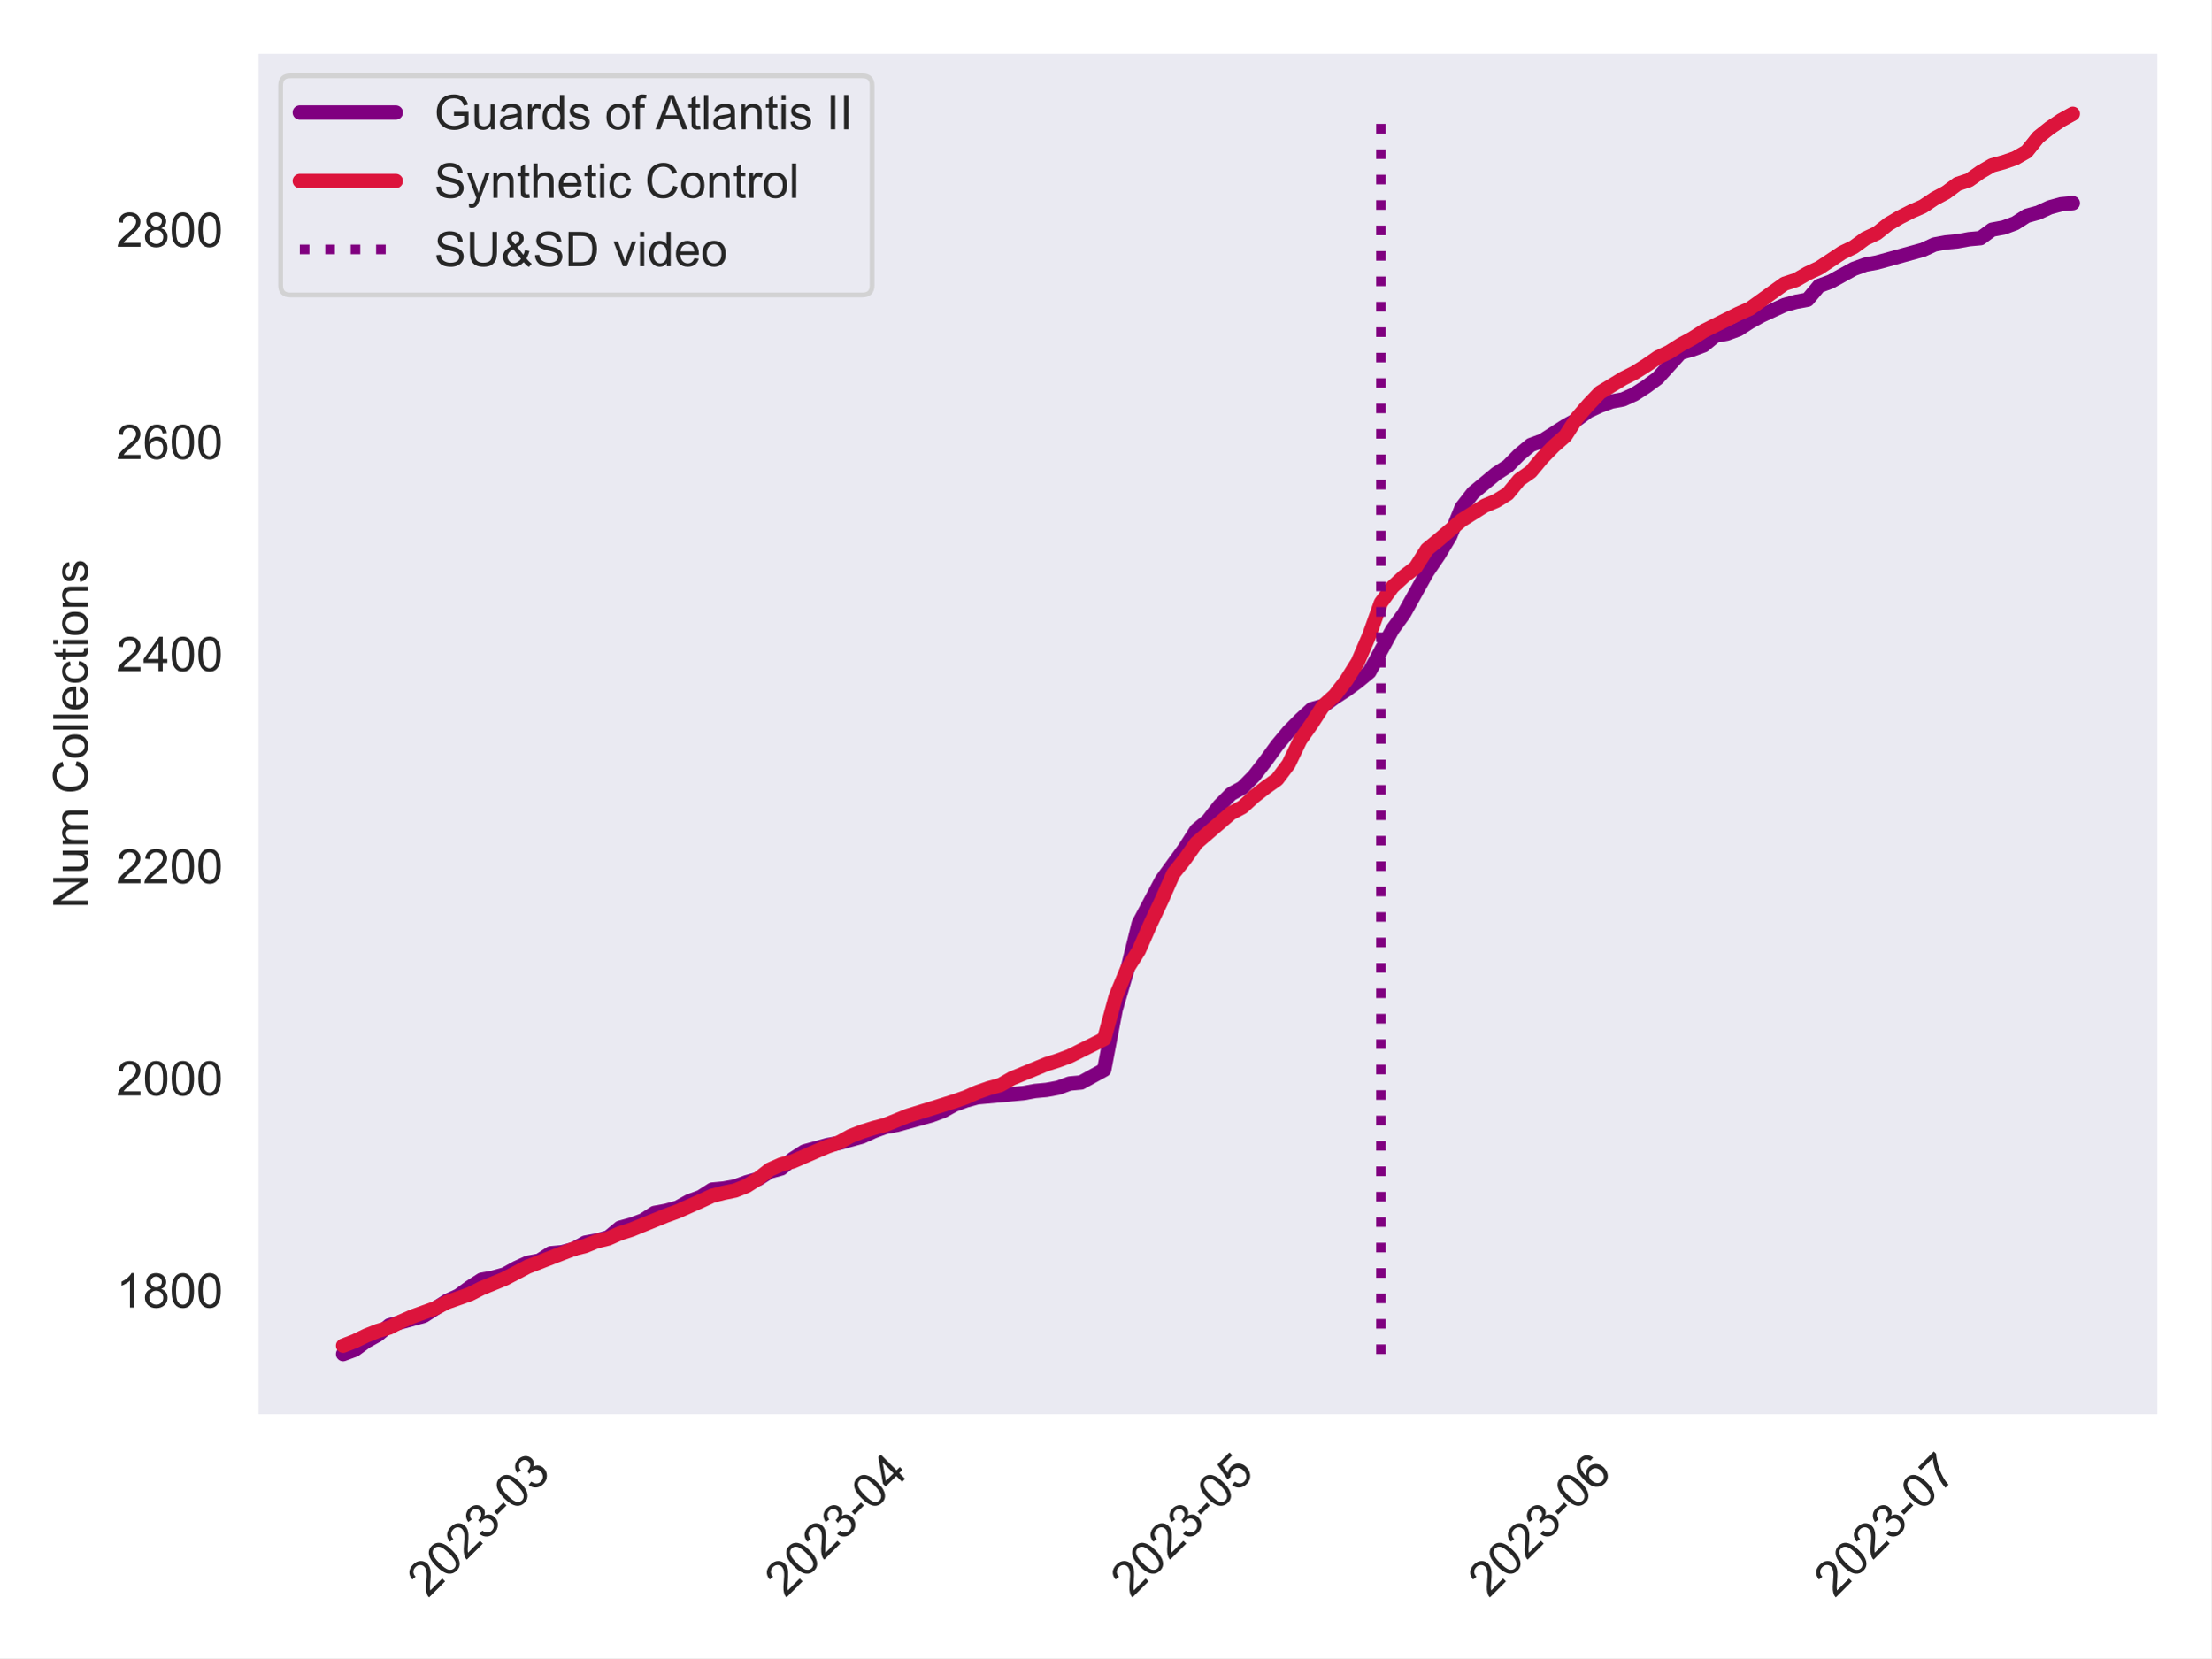
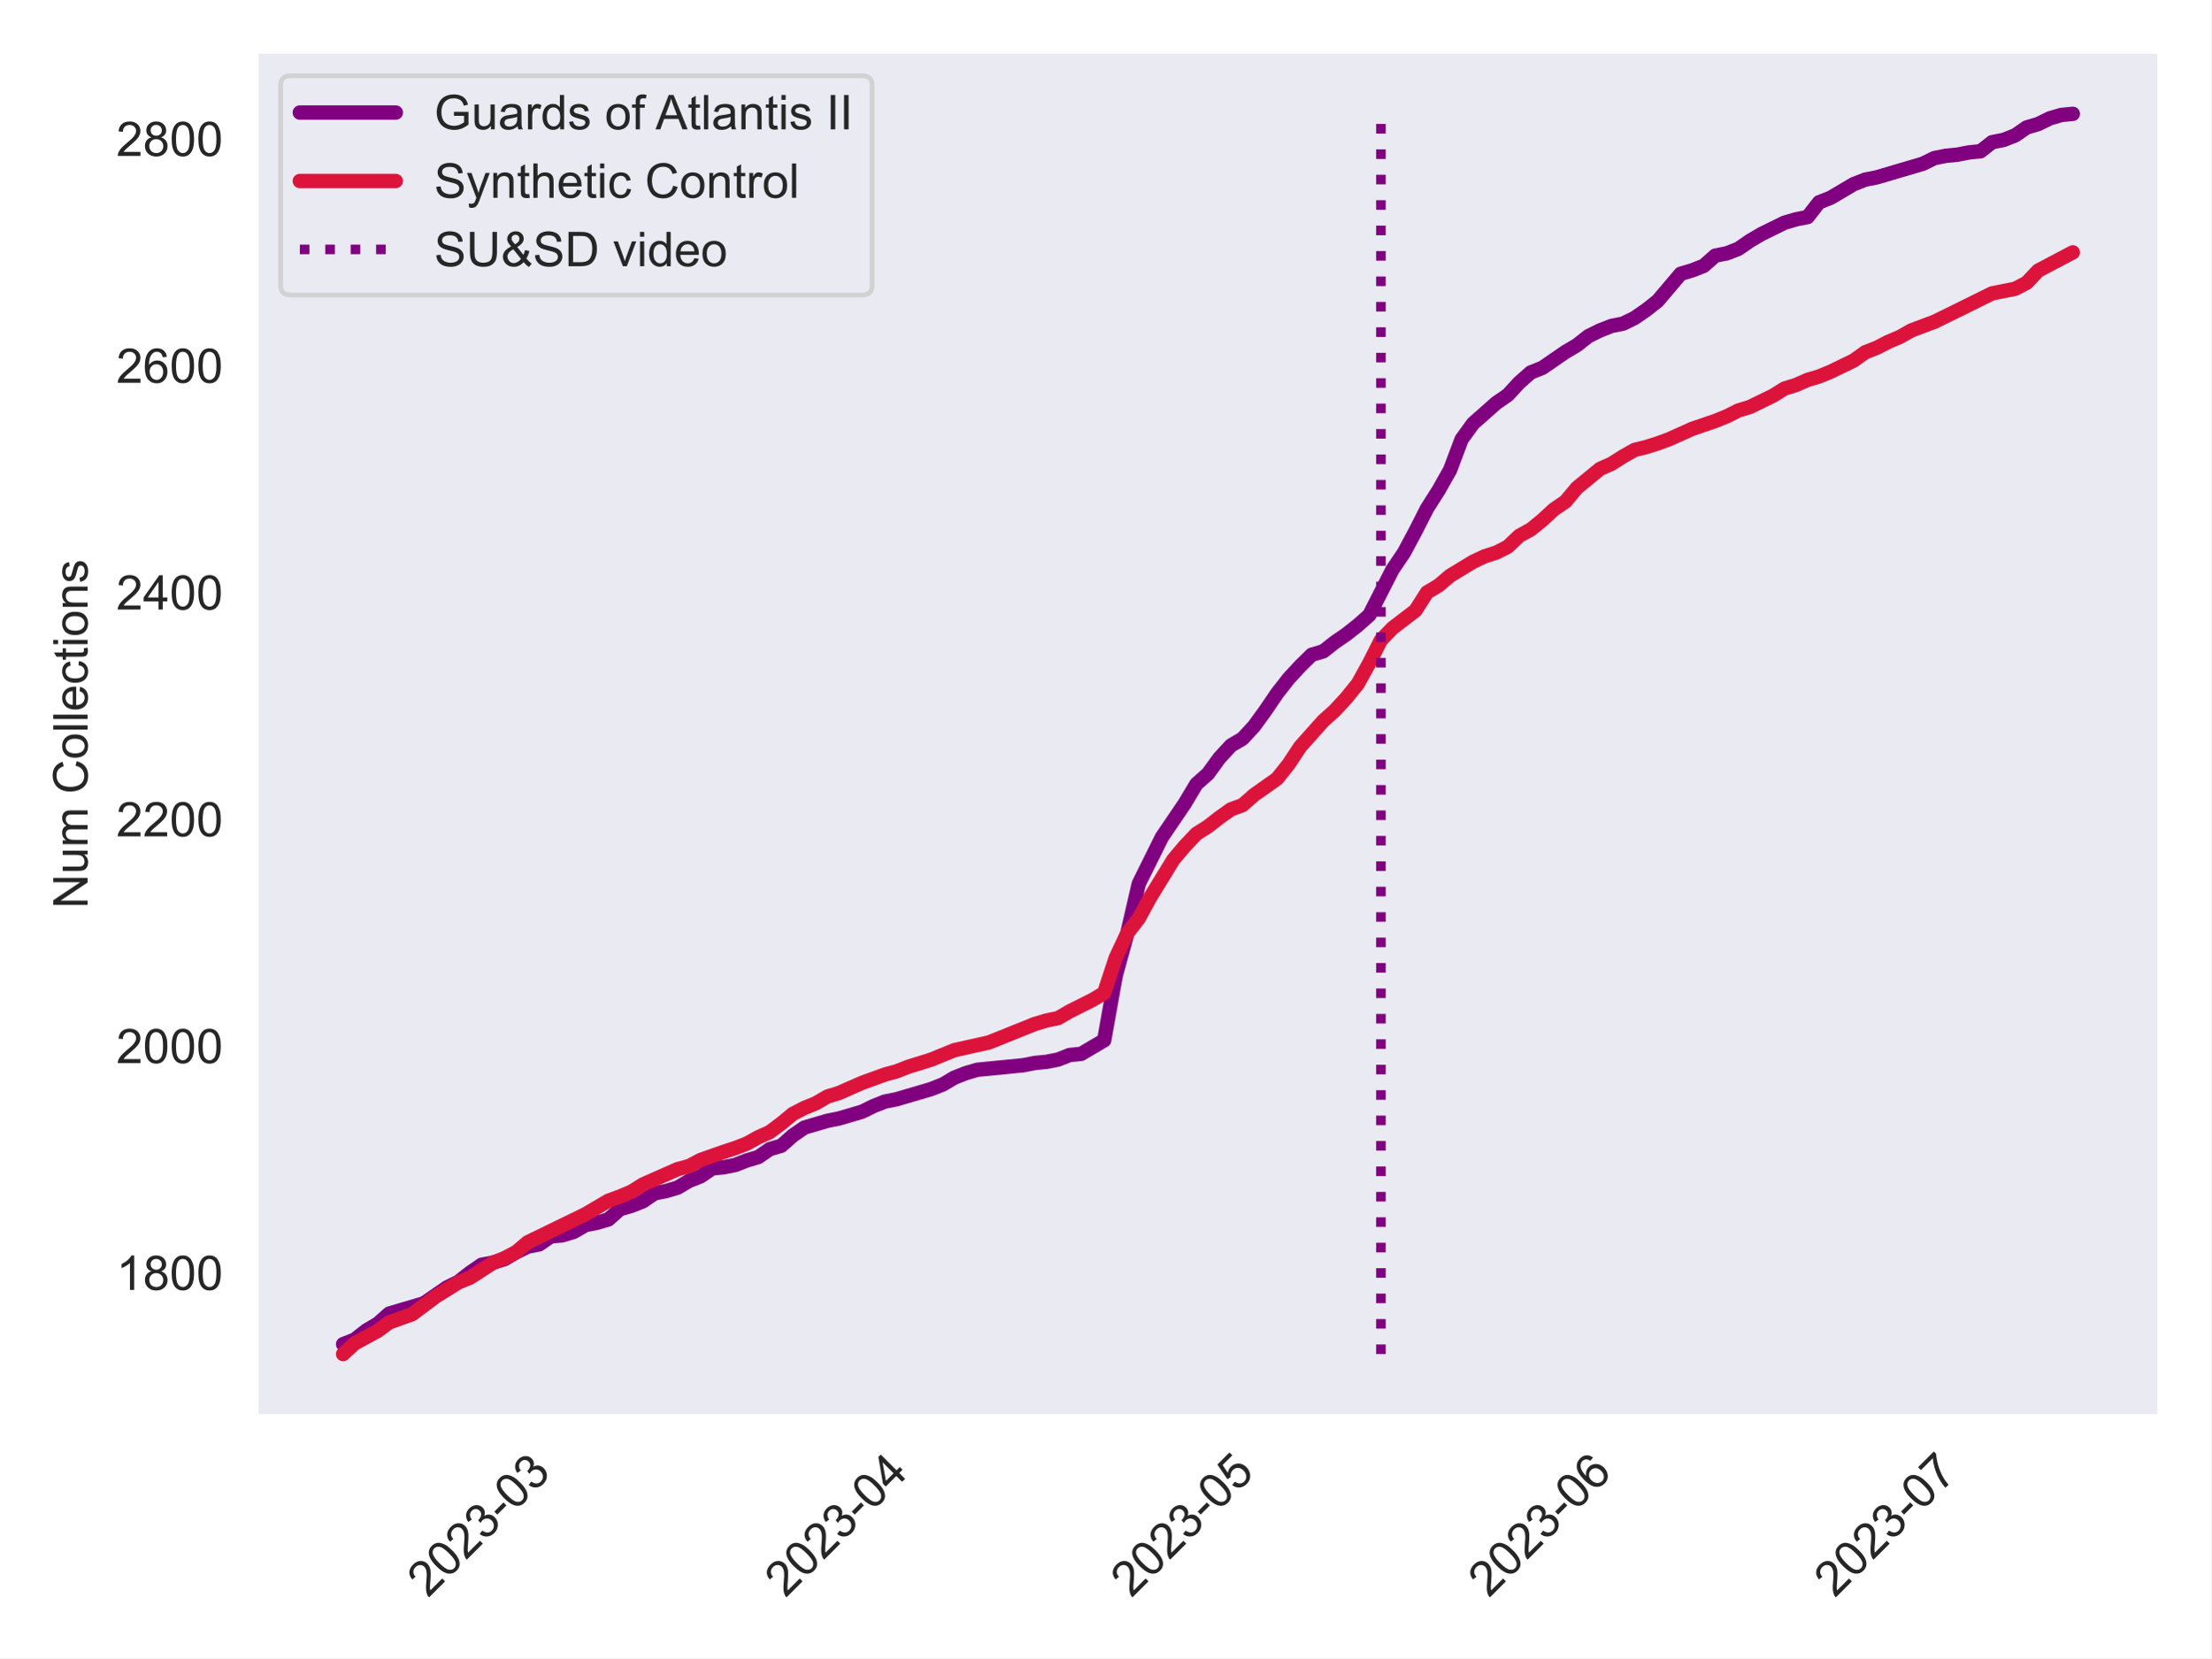
<svg xmlns="http://www.w3.org/2000/svg" xmlns:xlink="http://www.w3.org/1999/xlink" width="460.8pt" height="345.6pt" viewBox="0 0 460.8 345.6" version="1.1">
  <defs>
    <style type="text/css">*{stroke-linejoin: round; stroke-linecap: butt}</style>
  </defs>
  <g id="figure_1">
    <g id="patch_1">
      <path d="M 0 345.6  L 460.8 345.6  L 460.8 0  L 0 0  z " style="fill: #ffffff" />
    </g>
    <g id="axes_1">
      <g id="patch_2">
        <path d="M 53.48 295.153  L 450 295.153  L 450 10.8  L 53.48 10.8  z " style="fill: #eaeaf2" />
      </g>
      <g id="matplotlib.axis_1">
        <g id="xtick_1">
          <g id="text_1">
            <g style="fill: #262626" transform="translate(89.19568 333.1617) rotate(-45) scale(0.1 -0.1)">
              <defs>
                <path id="ArialMT-32" d="M 3222 541  L 3222 0  L 194 0  Q 188 203 259 391  Q 375 700 629 1000  Q 884 1300 1366 1694  Q 2113 2306 2375 2664  Q 2638 3022 2638 3341  Q 2638 3675 2398 3904  Q 2159 4134 1775 4134  Q 1369 4134 1125 3890  Q 881 3647 878 3216  L 300 3275  Q 359 3922 746 4261  Q 1134 4600 1788 4600  Q 2447 4600 2831 4234  Q 3216 3869 3216 3328  Q 3216 3053 3103 2787  Q 2991 2522 2730 2228  Q 2469 1934 1863 1422  Q 1356 997 1212 845  Q 1069 694 975 541  L 3222 541  z " transform="scale(0.015625)" />
                <path id="ArialMT-30" d="M 266 2259  Q 266 3072 433 3567  Q 600 4063 929 4331  Q 1259 4600 1759 4600  Q 2128 4600 2406 4451  Q 2684 4303 2865 4023  Q 3047 3744 3150 3342  Q 3253 2941 3253 2259  Q 3253 1453 3087 958  Q 2922 463 2592 192  Q 2263 -78 1759 -78  Q 1097 -78 719 397  Q 266 969 266 2259  z M 844 2259  Q 844 1131 1108 757  Q 1372 384 1759 384  Q 2147 384 2411 759  Q 2675 1134 2675 2259  Q 2675 3391 2411 3762  Q 2147 4134 1753 4134  Q 1366 4134 1134 3806  Q 844 3388 844 2259  z " transform="scale(0.015625)" />
                <path id="ArialMT-33" d="M 269 1209  L 831 1284  Q 928 806 1161 595  Q 1394 384 1728 384  Q 2125 384 2398 659  Q 2672 934 2672 1341  Q 2672 1728 2419 1979  Q 2166 2231 1775 2231  Q 1616 2231 1378 2169  L 1441 2663  Q 1497 2656 1531 2656  Q 1891 2656 2178 2843  Q 2466 3031 2466 3422  Q 2466 3731 2256 3934  Q 2047 4138 1716 4138  Q 1388 4138 1169 3931  Q 950 3725 888 3313  L 325 3413  Q 428 3978 793 4289  Q 1159 4600 1703 4600  Q 2078 4600 2393 4439  Q 2709 4278 2876 4000  Q 3044 3722 3044 3409  Q 3044 3113 2884 2869  Q 2725 2625 2413 2481  Q 2819 2388 3044 2092  Q 3269 1797 3269 1353  Q 3269 753 2831 336  Q 2394 -81 1725 -81  Q 1122 -81 723 278  Q 325 638 269 1209  z " transform="scale(0.015625)" />
                <path id="ArialMT-2d" d="M 203 1375  L 203 1941  L 1931 1941  L 1931 1375  L 203 1375  z " transform="scale(0.015625)" />
              </defs>
              <use xlink:href="#ArialMT-32" />
              <use xlink:href="#ArialMT-30" x="55.615" />
              <use xlink:href="#ArialMT-32" x="111.23" />
              <use xlink:href="#ArialMT-33" x="166.846" />
              <use xlink:href="#ArialMT-2d" x="222.461" />
              <use xlink:href="#ArialMT-30" x="255.762" />
              <use xlink:href="#ArialMT-33" x="311.377" />
            </g>
          </g>
        </g>
        <g id="xtick_2">
          <g id="text_2">
            <g style="fill: #262626" transform="translate(163.6934 333.1617) rotate(-45) scale(0.1 -0.1)">
              <defs>
                <path id="ArialMT-34" d="M 2069 0  L 2069 1097  L 81 1097  L 81 1613  L 2172 4581  L 2631 4581  L 2631 1613  L 3250 1613  L 3250 1097  L 2631 1097  L 2631 0  L 2069 0  z M 2069 1613  L 2069 3678  L 634 1613  L 2069 1613  z " transform="scale(0.015625)" />
              </defs>
              <use xlink:href="#ArialMT-32" />
              <use xlink:href="#ArialMT-30" x="55.615" />
              <use xlink:href="#ArialMT-32" x="111.23" />
              <use xlink:href="#ArialMT-33" x="166.846" />
              <use xlink:href="#ArialMT-2d" x="222.461" />
              <use xlink:href="#ArialMT-30" x="255.762" />
              <use xlink:href="#ArialMT-34" x="311.377" />
            </g>
          </g>
        </g>
        <g id="xtick_3">
          <g id="text_3">
            <g style="fill: #262626" transform="translate(235.7879 333.1617) rotate(-45) scale(0.1 -0.1)">
              <defs>
                <path id="ArialMT-35" d="M 266 1200  L 856 1250  Q 922 819 1161 601  Q 1400 384 1738 384  Q 2144 384 2425 690  Q 2706 997 2706 1503  Q 2706 1984 2436 2262  Q 2166 2541 1728 2541  Q 1456 2541 1237 2417  Q 1019 2294 894 2097  L 366 2166  L 809 4519  L 3088 4519  L 3088 3981  L 1259 3981  L 1013 2750  Q 1425 3038 1878 3038  Q 2478 3038 2890 2622  Q 3303 2206 3303 1553  Q 3303 931 2941 478  Q 2500 -78 1738 -78  Q 1113 -78 717 272  Q 322 622 266 1200  z " transform="scale(0.015625)" />
              </defs>
              <use xlink:href="#ArialMT-32" />
              <use xlink:href="#ArialMT-30" x="55.615" />
              <use xlink:href="#ArialMT-32" x="111.23" />
              <use xlink:href="#ArialMT-33" x="166.846" />
              <use xlink:href="#ArialMT-2d" x="222.461" />
              <use xlink:href="#ArialMT-30" x="255.762" />
              <use xlink:href="#ArialMT-35" x="311.377" />
            </g>
          </g>
        </g>
        <g id="xtick_4">
          <g id="text_4">
            <g style="fill: #262626" transform="translate(310.2856 333.1617) rotate(-45) scale(0.1 -0.1)">
              <defs>
                <path id="ArialMT-36" d="M 3184 3459  L 2625 3416  Q 2550 3747 2413 3897  Q 2184 4138 1850 4138  Q 1581 4138 1378 3988  Q 1113 3794 959 3422  Q 806 3050 800 2363  Q 1003 2672 1297 2822  Q 1591 2972 1913 2972  Q 2475 2972 2870 2558  Q 3266 2144 3266 1488  Q 3266 1056 3080 686  Q 2894 316 2569 119  Q 2244 -78 1831 -78  Q 1128 -78 684 439  Q 241 956 241 2144  Q 241 3472 731 4075  Q 1159 4600 1884 4600  Q 2425 4600 2770 4297  Q 3116 3994 3184 3459  z M 888 1484  Q 888 1194 1011 928  Q 1134 663 1356 523  Q 1578 384 1822 384  Q 2178 384 2434 671  Q 2691 959 2691 1453  Q 2691 1928 2437 2201  Q 2184 2475 1800 2475  Q 1419 2475 1153 2201  Q 888 1928 888 1484  z " transform="scale(0.015625)" />
              </defs>
              <use xlink:href="#ArialMT-32" />
              <use xlink:href="#ArialMT-30" x="55.615" />
              <use xlink:href="#ArialMT-32" x="111.23" />
              <use xlink:href="#ArialMT-33" x="166.846" />
              <use xlink:href="#ArialMT-2d" x="222.461" />
              <use xlink:href="#ArialMT-30" x="255.762" />
              <use xlink:href="#ArialMT-36" x="311.377" />
            </g>
          </g>
        </g>
        <g id="xtick_5">
          <g id="text_5">
            <g style="fill: #262626" transform="translate(382.3802 333.1617) rotate(-45) scale(0.1 -0.1)">
              <defs>
                <path id="ArialMT-37" d="M 303 3981  L 303 4522  L 3269 4522  L 3269 4084  Q 2831 3619 2401 2847  Q 1972 2075 1738 1259  Q 1569 684 1522 0  L 944 0  Q 953 541 1156 1306  Q 1359 2072 1739 2783  Q 2119 3494 2547 3981  L 303 3981  z " transform="scale(0.015625)" />
              </defs>
              <use xlink:href="#ArialMT-32" />
              <use xlink:href="#ArialMT-30" x="55.615" />
              <use xlink:href="#ArialMT-32" x="111.23" />
              <use xlink:href="#ArialMT-33" x="166.846" />
              <use xlink:href="#ArialMT-2d" x="222.461" />
              <use xlink:href="#ArialMT-30" x="255.762" />
              <use xlink:href="#ArialMT-37" x="311.377" />
            </g>
          </g>
        </g>
      </g>
      <g id="matplotlib.axis_2">
        <g id="ytick_1">
          <g id="text_6">
-             <g style="fill: #262626" transform="translate(24.23625 272.5408) scale(0.1 -0.1)">
+             <g style="fill: #262626" transform="translate(24.23625 268.8609) scale(0.1 -0.1)">
              <defs>
                <path id="ArialMT-31" d="M 2384 0  L 1822 0  L 1822 3584  Q 1619 3391 1289 3197  Q 959 3003 697 2906  L 697 3450  Q 1169 3672 1522 3987  Q 1875 4303 2022 4600  L 2384 4600  L 2384 0  z " transform="scale(0.015625)" />
                <path id="ArialMT-38" d="M 1131 2484  Q 781 2613 612 2850  Q 444 3088 444 3419  Q 444 3919 803 4259  Q 1163 4600 1759 4600  Q 2359 4600 2725 4251  Q 3091 3903 3091 3403  Q 3091 3084 2923 2848  Q 2756 2613 2416 2484  Q 2838 2347 3058 2040  Q 3278 1734 3278 1309  Q 3278 722 2862 322  Q 2447 -78 1769 -78  Q 1091 -78 675 323  Q 259 725 259 1325  Q 259 1772 486 2073  Q 713 2375 1131 2484  z M 1019 3438  Q 1019 3113 1228 2906  Q 1438 2700 1772 2700  Q 2097 2700 2305 2904  Q 2513 3109 2513 3406  Q 2513 3716 2298 3927  Q 2084 4138 1766 4138  Q 1444 4138 1231 3931  Q 1019 3725 1019 3438  z M 838 1322  Q 838 1081 952 856  Q 1066 631 1291 507  Q 1516 384 1775 384  Q 2178 384 2440 643  Q 2703 903 2703 1303  Q 2703 1709 2433 1975  Q 2163 2241 1756 2241  Q 1359 2241 1098 1978  Q 838 1716 838 1322  z " transform="scale(0.015625)" />
              </defs>
              <use xlink:href="#ArialMT-31" />
              <use xlink:href="#ArialMT-38" x="55.615" />
              <use xlink:href="#ArialMT-30" x="111.23" />
              <use xlink:href="#ArialMT-30" x="166.846" />
            </g>
          </g>
        </g>
        <g id="ytick_2">
          <g id="text_7">
-             <g style="fill: #262626" transform="translate(24.23625 228.3213) scale(0.1 -0.1)">
+             <g style="fill: #262626" transform="translate(24.23625 221.5895) scale(0.1 -0.1)">
              <use xlink:href="#ArialMT-32" />
              <use xlink:href="#ArialMT-30" x="55.615" />
              <use xlink:href="#ArialMT-30" x="111.23" />
              <use xlink:href="#ArialMT-30" x="166.846" />
            </g>
          </g>
        </g>
        <g id="ytick_3">
          <g id="text_8">
-             <g style="fill: #262626" transform="translate(24.23625 184.1019) scale(0.1 -0.1)">
+             <g style="fill: #262626" transform="translate(24.23625 174.3181) scale(0.1 -0.1)">
              <use xlink:href="#ArialMT-32" />
              <use xlink:href="#ArialMT-32" x="55.615" />
              <use xlink:href="#ArialMT-30" x="111.23" />
              <use xlink:href="#ArialMT-30" x="166.846" />
            </g>
          </g>
        </g>
        <g id="ytick_4">
          <g id="text_9">
-             <g style="fill: #262626" transform="translate(24.23625 139.8824) scale(0.1 -0.1)">
+             <g style="fill: #262626" transform="translate(24.23625 127.0467) scale(0.1 -0.1)">
              <use xlink:href="#ArialMT-32" />
              <use xlink:href="#ArialMT-34" x="55.615" />
              <use xlink:href="#ArialMT-30" x="111.23" />
              <use xlink:href="#ArialMT-30" x="166.846" />
            </g>
          </g>
        </g>
        <g id="ytick_5">
          <g id="text_10">
-             <g style="fill: #262626" transform="translate(24.23625 95.66292) scale(0.1 -0.1)">
+             <g style="fill: #262626" transform="translate(24.23625 79.77529) scale(0.1 -0.1)">
              <use xlink:href="#ArialMT-32" />
              <use xlink:href="#ArialMT-36" x="55.615" />
              <use xlink:href="#ArialMT-30" x="111.23" />
              <use xlink:href="#ArialMT-30" x="166.846" />
            </g>
          </g>
        </g>
        <g id="ytick_6">
          <g id="text_11">
-             <g style="fill: #262626" transform="translate(24.23625 51.44345) scale(0.1 -0.1)">
+             <g style="fill: #262626" transform="translate(24.23625 32.50389) scale(0.1 -0.1)">
              <use xlink:href="#ArialMT-32" />
              <use xlink:href="#ArialMT-38" x="55.615" />
              <use xlink:href="#ArialMT-30" x="111.23" />
              <use xlink:href="#ArialMT-30" x="166.846" />
            </g>
          </g>
        </g>
        <g id="text_12">
          <g style="fill: #262626" transform="translate(18.24875 189.3764) rotate(-90) scale(0.1 -0.1)">
            <defs>
              <path id="ArialMT-4e" d="M 488 0  L 488 4581  L 1109 4581  L 3516 984  L 3516 4581  L 4097 4581  L 4097 0  L 3475 0  L 1069 3600  L 1069 0  L 488 0  z " transform="scale(0.015625)" />
              <path id="ArialMT-75" d="M 2597 0  L 2597 488  Q 2209 -75 1544 -75  Q 1250 -75 995 37  Q 741 150 617 320  Q 494 491 444 738  Q 409 903 409 1263  L 409 3319  L 972 3319  L 972 1478  Q 972 1038 1006 884  Q 1059 663 1231 536  Q 1403 409 1656 409  Q 1909 409 2131 539  Q 2353 669 2445 892  Q 2538 1116 2538 1541  L 2538 3319  L 3100 3319  L 3100 0  L 2597 0  z " transform="scale(0.015625)" />
              <path id="ArialMT-6d" d="M 422 0  L 422 3319  L 925 3319  L 925 2853  Q 1081 3097 1340 3245  Q 1600 3394 1931 3394  Q 2300 3394 2536 3241  Q 2772 3088 2869 2813  Q 3263 3394 3894 3394  Q 4388 3394 4653 3120  Q 4919 2847 4919 2278  L 4919 0  L 4359 0  L 4359 2091  Q 4359 2428 4304 2576  Q 4250 2725 4106 2815  Q 3963 2906 3769 2906  Q 3419 2906 3187 2673  Q 2956 2441 2956 1928  L 2956 0  L 2394 0  L 2394 2156  Q 2394 2531 2256 2718  Q 2119 2906 1806 2906  Q 1569 2906 1367 2781  Q 1166 2656 1075 2415  Q 984 2175 984 1722  L 984 0  L 422 0  z " transform="scale(0.015625)" />
              <path id="ArialMT-20" transform="scale(0.015625)" />
              <path id="ArialMT-43" d="M 3763 1606  L 4369 1453  Q 4178 706 3683 314  Q 3188 -78 2472 -78  Q 1731 -78 1267 223  Q 803 525 561 1097  Q 319 1669 319 2325  Q 319 3041 592 3573  Q 866 4106 1370 4382  Q 1875 4659 2481 4659  Q 3169 4659 3637 4309  Q 4106 3959 4291 3325  L 3694 3184  Q 3534 3684 3231 3912  Q 2928 4141 2469 4141  Q 1941 4141 1586 3887  Q 1231 3634 1087 3207  Q 944 2781 944 2328  Q 944 1744 1114 1308  Q 1284 872 1643 656  Q 2003 441 2422 441  Q 2931 441 3284 734  Q 3638 1028 3763 1606  z " transform="scale(0.015625)" />
              <path id="ArialMT-6f" d="M 213 1659  Q 213 2581 725 3025  Q 1153 3394 1769 3394  Q 2453 3394 2887 2945  Q 3322 2497 3322 1706  Q 3322 1066 3130 698  Q 2938 331 2570 128  Q 2203 -75 1769 -75  Q 1072 -75 642 372  Q 213 819 213 1659  z M 791 1659  Q 791 1022 1069 705  Q 1347 388 1769 388  Q 2188 388 2466 706  Q 2744 1025 2744 1678  Q 2744 2294 2464 2611  Q 2184 2928 1769 2928  Q 1347 2928 1069 2612  Q 791 2297 791 1659  z " transform="scale(0.015625)" />
              <path id="ArialMT-6c" d="M 409 0  L 409 4581  L 972 4581  L 972 0  L 409 0  z " transform="scale(0.015625)" />
              <path id="ArialMT-65" d="M 2694 1069  L 3275 997  Q 3138 488 2766 206  Q 2394 -75 1816 -75  Q 1088 -75 661 373  Q 234 822 234 1631  Q 234 2469 665 2931  Q 1097 3394 1784 3394  Q 2450 3394 2872 2941  Q 3294 2488 3294 1666  Q 3294 1616 3291 1516  L 816 1516  Q 847 969 1125 678  Q 1403 388 1819 388  Q 2128 388 2347 550  Q 2566 713 2694 1069  z M 847 1978  L 2700 1978  Q 2663 2397 2488 2606  Q 2219 2931 1791 2931  Q 1403 2931 1139 2672  Q 875 2413 847 1978  z " transform="scale(0.015625)" />
              <path id="ArialMT-63" d="M 2588 1216  L 3141 1144  Q 3050 572 2676 248  Q 2303 -75 1759 -75  Q 1078 -75 664 370  Q 250 816 250 1647  Q 250 2184 428 2587  Q 606 2991 970 3192  Q 1334 3394 1763 3394  Q 2303 3394 2647 3120  Q 2991 2847 3088 2344  L 2541 2259  Q 2463 2594 2264 2762  Q 2066 2931 1784 2931  Q 1359 2931 1093 2626  Q 828 2322 828 1663  Q 828 994 1084 691  Q 1341 388 1753 388  Q 2084 388 2306 591  Q 2528 794 2588 1216  z " transform="scale(0.015625)" />
              <path id="ArialMT-74" d="M 1650 503  L 1731 6  Q 1494 -44 1306 -44  Q 1000 -44 831 53  Q 663 150 594 308  Q 525 466 525 972  L 525 2881  L 113 2881  L 113 3319  L 525 3319  L 525 4141  L 1084 4478  L 1084 3319  L 1650 3319  L 1650 2881  L 1084 2881  L 1084 941  Q 1084 700 1114 631  Q 1144 563 1211 522  Q 1278 481 1403 481  Q 1497 481 1650 503  z " transform="scale(0.015625)" />
              <path id="ArialMT-69" d="M 425 3934  L 425 4581  L 988 4581  L 988 3934  L 425 3934  z M 425 0  L 425 3319  L 988 3319  L 988 0  L 425 0  z " transform="scale(0.015625)" />
              <path id="ArialMT-6e" d="M 422 0  L 422 3319  L 928 3319  L 928 2847  Q 1294 3394 1984 3394  Q 2284 3394 2536 3286  Q 2788 3178 2913 3003  Q 3038 2828 3088 2588  Q 3119 2431 3119 2041  L 3119 0  L 2556 0  L 2556 2019  Q 2556 2363 2490 2533  Q 2425 2703 2258 2804  Q 2091 2906 1866 2906  Q 1506 2906 1245 2678  Q 984 2450 984 1813  L 984 0  L 422 0  z " transform="scale(0.015625)" />
              <path id="ArialMT-73" d="M 197 991  L 753 1078  Q 800 744 1014 566  Q 1228 388 1613 388  Q 2000 388 2187 545  Q 2375 703 2375 916  Q 2375 1106 2209 1216  Q 2094 1291 1634 1406  Q 1016 1563 777 1677  Q 538 1791 414 1992  Q 291 2194 291 2438  Q 291 2659 392 2848  Q 494 3038 669 3163  Q 800 3259 1026 3326  Q 1253 3394 1513 3394  Q 1903 3394 2198 3281  Q 2494 3169 2634 2976  Q 2775 2784 2828 2463  L 2278 2388  Q 2241 2644 2061 2787  Q 1881 2931 1553 2931  Q 1166 2931 1000 2803  Q 834 2675 834 2503  Q 834 2394 903 2306  Q 972 2216 1119 2156  Q 1203 2125 1616 2013  Q 2213 1853 2448 1751  Q 2684 1650 2818 1456  Q 2953 1263 2953 975  Q 2953 694 2789 445  Q 2625 197 2315 61  Q 2006 -75 1616 -75  Q 969 -75 630 194  Q 291 463 197 991  z " transform="scale(0.015625)" />
            </defs>
            <use xlink:href="#ArialMT-4e" />
            <use xlink:href="#ArialMT-75" x="72.217" />
            <use xlink:href="#ArialMT-6d" x="127.832" />
            <use xlink:href="#ArialMT-20" x="211.133" />
            <use xlink:href="#ArialMT-43" x="238.916" />
            <use xlink:href="#ArialMT-6f" x="311.133" />
            <use xlink:href="#ArialMT-6c" x="366.748" />
            <use xlink:href="#ArialMT-6c" x="388.965" />
            <use xlink:href="#ArialMT-65" x="411.182" />
            <use xlink:href="#ArialMT-63" x="466.797" />
            <use xlink:href="#ArialMT-74" x="516.797" />
            <use xlink:href="#ArialMT-69" x="544.58" />
            <use xlink:href="#ArialMT-6f" x="566.797" />
            <use xlink:href="#ArialMT-6e" x="622.412" />
            <use xlink:href="#ArialMT-73" x="678.027" />
          </g>
        </g>
      </g>
      <g id="PolyCollection_1" />
      <g id="PolyCollection_2" />
      <g id="line2d_1">
-         <path d="M 71.504 282.228  L 73.907 281.343  L 76.31 279.575  L 78.713 278.248  L 81.116 276.258  L 88.326 274.268  L 93.132 271.173  L 95.535 270.067  L 97.938 268.299  L 100.341 266.751  L 102.745 266.309  L 105.148 265.645  L 107.551 264.319  L 109.954 263.213  L 112.357 262.771  L 114.76 261.223  L 117.164 261.002  L 119.567 260.339  L 121.97 259.013  L 124.373 258.57  L 126.776 257.907  L 129.179 255.917  L 131.582 255.254  L 133.986 254.369  L 136.389 252.822  L 138.792 252.38  L 141.195 251.716  L 143.598 250.39  L 146.001 249.505  L 148.404 247.958  L 150.808 247.737  L 153.211 247.294  L 155.614 246.41  L 158.017 245.747  L 160.42 244.199  L 162.823 243.536  L 165.227 241.546  L 167.63 239.998  L 172.436 238.672  L 174.839 238.229  L 179.645 236.903  L 182.049 235.797  L 184.452 234.913  L 186.855 234.471  L 194.064 232.481  L 196.468 231.596  L 198.871 230.27  L 201.274 229.385  L 203.677 228.722  L 213.29 227.838  L 215.693 227.396  L 218.096 227.175  L 220.499 226.732  L 222.902 225.848  L 225.305 225.627  L 230.112 222.974  L 232.515 210.371  L 234.918 202.191  L 237.321 192.462  L 242.127 183.397  L 246.934 176.764  L 249.337 173.006  L 251.74 171.016  L 254.143 167.92  L 256.546 165.488  L 258.949 164.162  L 261.353 161.73  L 263.756 158.634  L 266.159 155.318  L 268.562 152.444  L 270.965 150.012  L 273.368 147.801  L 275.772 147.137  L 278.175 145.368  L 280.578 143.821  L 282.981 142.052  L 285.384 140.062  L 290.19 131.218  L 292.594 127.902  L 297.4 119.279  L 299.803 115.741  L 302.206 111.762  L 304.609 105.792  L 307.012 102.697  L 311.819 98.717  L 314.222 97.169  L 316.625 94.737  L 319.028 92.747  L 321.431 91.863  L 326.238 88.768  L 328.641 87.441  L 331.044 85.672  L 333.447 84.567  L 335.85 83.682  L 338.253 83.24  L 340.657 82.135  L 343.06 80.587  L 345.463 78.818  L 350.269 73.512  L 352.672 72.849  L 355.076 71.964  L 357.479 69.974  L 359.882 69.532  L 362.285 68.648  L 364.688 67.1  L 367.091 65.773  L 371.898 63.562  L 374.301 62.899  L 376.704 62.457  L 379.107 59.583  L 381.51 58.698  L 386.316 56.045  L 388.72 55.161  L 391.123 54.719  L 400.735 52.065  L 403.139 50.96  L 405.542 50.518  L 407.945 50.297  L 410.348 49.854  L 412.751 49.633  L 415.154 47.865  L 417.557 47.422  L 419.961 46.538  L 422.364 44.99  L 424.767 44.327  L 427.17 43.221  L 429.573 42.558  L 431.976 42.337  L 431.976 42.337  " clip-path="url(#p9b4a1f23df)" style="fill: none; stroke: #800080; stroke-width: 3; stroke-linecap: round" />
+         <path d="M 71.504 280.172  L 73.907 279.227  L 76.31 277.336  L 78.713 275.918  L 81.116 273.791  L 88.326 271.664  L 93.132 268.355  L 95.535 267.173  L 97.938 265.282  L 100.341 263.628  L 102.745 263.155  L 105.148 262.446  L 107.551 261.028  L 109.954 259.846  L 112.357 259.373  L 114.76 257.719  L 117.164 257.482  L 119.567 256.773  L 121.97 255.355  L 124.373 254.882  L 126.776 254.173  L 129.179 252.046  L 131.582 251.337  L 133.986 250.392  L 136.389 248.737  L 138.792 248.264  L 141.195 247.555  L 143.598 246.137  L 146.001 245.192  L 148.404 243.537  L 150.808 243.301  L 153.211 242.828  L 155.614 241.883  L 158.017 241.174  L 160.42 239.519  L 162.823 238.81  L 165.227 236.683  L 167.63 235.028  L 172.436 233.61  L 174.839 233.137  L 179.645 231.719  L 182.049 230.538  L 184.452 229.592  L 186.855 229.119  L 194.064 226.992  L 196.468 226.047  L 198.871 224.629  L 201.274 223.683  L 203.677 222.974  L 213.29 222.029  L 215.693 221.556  L 218.096 221.32  L 220.499 220.847  L 222.902 219.901  L 225.305 219.665  L 230.112 216.829  L 232.515 203.356  L 234.918 194.611  L 237.321 184.212  L 242.127 174.521  L 246.934 167.43  L 249.337 163.412  L 251.74 161.285  L 254.143 157.976  L 256.546 155.376  L 258.949 153.958  L 261.353 151.358  L 263.756 148.049  L 266.159 144.504  L 268.562 141.431  L 270.965 138.831  L 273.368 136.467  L 275.772 135.758  L 278.175 133.868  L 280.578 132.213  L 282.981 130.322  L 285.384 128.195  L 290.19 118.741  L 292.594 115.195  L 294.997 110.705  L 297.4 105.977  L 299.803 102.196  L 302.206 97.941  L 304.609 91.56  L 307.012 88.251  L 311.819 83.996  L 314.222 82.342  L 316.625 79.742  L 319.028 77.615  L 321.431 76.669  L 326.238 73.36  L 328.641 71.942  L 331.044 70.051  L 333.447 68.869  L 335.85 67.924  L 338.253 67.451  L 340.657 66.269  L 343.06 64.615  L 345.463 62.724  L 350.269 57.051  L 352.672 56.342  L 355.076 55.397  L 357.479 53.27  L 359.882 52.797  L 362.285 51.852  L 364.688 50.197  L 367.091 48.779  L 371.898 46.415  L 374.301 45.706  L 376.704 45.234  L 379.107 42.161  L 381.51 41.216  L 386.316 38.379  L 388.72 37.434  L 391.123 36.961  L 400.735 34.125  L 403.139 32.943  L 405.542 32.47  L 407.945 32.234  L 410.348 31.761  L 412.751 31.525  L 415.154 29.634  L 417.557 29.161  L 419.961 28.216  L 422.364 26.561  L 424.767 25.852  L 427.17 24.671  L 429.573 23.961  L 431.976 23.725  L 431.976 23.725  " clip-path="url(#pfdb933d198)" style="fill: none; stroke: #800080; stroke-width: 3; stroke-linecap: round" />
      </g>
      <g id="line2d_2">
-         <path d="M 71.504 280.48  L 73.907 279.55  L 76.31 278.385  L 78.713 277.428  L 81.116 276.712  L 83.519 275.478  L 85.923 274.416  L 90.729 272.677  L 93.132 271.441  L 97.938 269.742  L 100.341 268.518  L 105.148 266.552  L 109.954 264.032  L 119.567 260.304  L 121.97 259.7  L 124.373 258.72  L 126.776 258.137  L 129.179 257.081  L 131.582 256.308  L 138.792 253.375  L 141.195 252.506  L 146.001 250.367  L 148.404 249.257  L 150.808 248.629  L 153.211 248.14  L 155.614 247.187  L 158.017 245.655  L 160.42 243.777  L 162.823 242.712  L 165.227 242.076  L 170.033 239.992  L 172.436 238.968  L 174.839 238.142  L 177.242 236.805  L 179.645 235.872  L 182.049 235.117  L 184.452 234.478  L 189.258 232.54  L 194.064 231.066  L 198.871 229.55  L 201.274 228.714  L 203.677 227.649  L 206.08 226.813  L 208.483 226.151  L 210.886 224.768  L 218.096 221.801  L 220.499 221.041  L 222.902 220.147  L 230.112 216.55  L 232.515 207.717  L 234.918 201.929  L 237.321 198.129  L 239.724 192.648  L 242.127 187.548  L 244.531 182.093  L 246.934 179.097  L 249.337 175.695  L 256.546 169.484  L 258.949 168.218  L 261.353 166.015  L 263.756 164.138  L 266.159 162.437  L 268.562 159.242  L 270.965 154.242  L 273.368 150.849  L 275.772 147.103  L 278.175 144.931  L 280.578 141.805  L 282.981 137.973  L 285.384 132.37  L 287.787 125.634  L 290.19 122.339  L 292.594 120.126  L 294.997 118.286  L 297.4 114.494  L 299.803 112.534  L 304.609 108.43  L 309.416 105.406  L 311.819 104.392  L 314.222 102.91  L 316.625 99.994  L 319.028 98.319  L 321.431 95.428  L 323.835 92.96  L 326.238 90.853  L 328.641 87.128  L 331.044 84.337  L 333.447 81.814  L 338.253 78.892  L 340.657 77.676  L 343.06 76.167  L 345.463 74.509  L 347.866 73.369  L 350.269 71.835  L 352.672 70.532  L 355.076 68.98  L 362.285 65.382  L 364.688 64.325  L 371.898 59.133  L 374.301 58.349  L 376.704 56.97  L 379.107 55.85  L 383.913 52.655  L 386.316 51.499  L 388.72 49.732  L 391.123 48.618  L 393.526 46.713  L 395.929 45.298  L 398.332 44.078  L 400.735 43.025  L 403.139 41.411  L 405.542 40.128  L 407.945 38.345  L 410.348 37.554  L 412.751 35.855  L 415.154 34.456  L 417.557 33.809  L 419.961 32.976  L 422.364 31.599  L 424.767 28.597  L 427.17 26.671  L 429.573 25.054  L 431.976 23.725  L 431.976 23.725  " clip-path="url(#p9b4a1f23df)" style="fill: none; stroke: #dc143c; stroke-width: 3; stroke-linecap: round" />
+         <path d="M 71.504 282.228  L 73.907 280.016  L 78.713 277.395  L 81.116 275.633  L 85.923 273.906  L 90.729 270.293  L 95.535 267.29  L 97.938 266.318  L 102.745 263.213  L 105.148 262.232  L 107.551 260.993  L 109.954 258.947  L 121.97 253.102  L 126.776 250.277  L 129.179 249.399  L 131.582 248.39  L 133.986 246.884  L 141.195 243.698  L 143.598 243.046  L 146.001 241.779  L 150.808 240.084  L 153.211 239.295  L 155.614 238.37  L 158.017 237.044  L 160.42 235.959  L 162.823 234.162  L 165.227 232.174  L 167.63 230.935  L 170.033 229.953  L 172.436 228.557  L 174.839 227.817  L 179.645 225.703  L 184.452 223.961  L 186.855 223.303  L 189.258 222.359  L 194.064 220.864  L 198.871 218.896  L 206.08 217.284  L 215.693 213.427  L 218.096 212.705  L 220.499 212.213  L 222.902 210.818  L 227.708 208.404  L 230.112 206.971  L 232.515 199.664  L 234.918 194.548  L 237.321 191.425  L 239.724 187.024  L 244.531 179.176  L 246.934 176.329  L 249.337 173.791  L 251.74 172.276  L 254.143 170.398  L 256.546 168.694  L 258.949 167.811  L 261.353 165.697  L 266.159 162.301  L 268.562 159.281  L 270.965 155.644  L 275.772 150.255  L 278.175 148.101  L 280.578 145.491  L 282.981 142.526  L 285.384 138.174  L 287.787 133.42  L 290.19 130.929  L 294.997 127.244  L 297.4 123.468  L 299.803 122.043  L 302.206 119.994  L 307.012 117.08  L 309.416 115.948  L 311.819 115.179  L 314.222 113.966  L 316.625 111.667  L 319.028 110.359  L 321.431 108.407  L 323.835 106.18  L 326.238 104.551  L 328.641 101.675  L 333.447 97.73  L 335.85 96.665  L 338.253 95.137  L 340.657 93.771  L 343.06 93.183  L 345.463 92.427  L 347.866 91.539  L 352.672 89.382  L 357.479 87.738  L 359.882 86.765  L 362.285 85.555  L 364.688 84.821  L 369.494 82.483  L 371.898 80.984  L 374.301 80.24  L 376.704 79.179  L 379.107 78.465  L 381.51 77.476  L 386.316 75.147  L 388.72 73.422  L 391.123 72.49  L 393.526 71.246  L 395.929 70.231  L 398.332 68.87  L 403.139 67.07  L 407.945 64.713  L 415.154 61.149  L 419.961 60.19  L 422.364 58.936  L 424.767 56.4  L 431.976 52.601  L 431.976 52.601  " clip-path="url(#pfdb933d198)" style="fill: none; stroke: #dc143c; stroke-width: 3; stroke-linecap: round" />
      </g>
      <g id="LineCollection_1">
-         <path d="M 287.787 282.228  L 287.787 23.725  " clip-path="url(#p9b4a1f23df)" style="fill: none; stroke-dasharray: 2,3.3; stroke-dashoffset: 0; stroke: #800080; stroke-width: 2" />
+         <path d="M 287.787 282.228  L 287.787 23.725  " clip-path="url(#pfdb933d198)" style="fill: none; stroke-dasharray: 2,3.3; stroke-dashoffset: 0; stroke: #800080; stroke-width: 2" />
      </g>
      <g id="patch_3">
        <path d="M 53.48 295.153  L 53.48 10.8  " style="fill: none; stroke: #ffffff; stroke-width: 0.8; stroke-linejoin: miter; stroke-linecap: square" />
      </g>
      <g id="patch_4">
        <path d="M 450 295.153  L 450 10.8  " style="fill: none; stroke: #ffffff; stroke-width: 0.8; stroke-linejoin: miter; stroke-linecap: square" />
      </g>
      <g id="patch_5">
        <path d="M 53.48 295.153  L 450 295.153  " style="fill: none; stroke: #ffffff; stroke-width: 0.8; stroke-linejoin: miter; stroke-linecap: square" />
      </g>
      <g id="patch_6">
        <path d="M 53.48 10.8  L 450 10.8  " style="fill: none; stroke: #ffffff; stroke-width: 0.8; stroke-linejoin: miter; stroke-linecap: square" />
      </g>
      <g id="legend_1">
        <g id="patch_7">
          <path d="M 60.48 61.475  L 179.743 61.475  Q 181.743 61.475 181.743 59.475  L 181.743 17.8  Q 181.743 15.8 179.743 15.8  L 60.48 15.8  Q 58.48 15.8 58.48 17.8  L 58.48 59.475  Q 58.48 61.475 60.48 61.475  z " style="fill: #eaeaf2; opacity: 0.8; stroke: #cccccc; stroke-linejoin: miter" />
        </g>
        <g id="line2d_3">
          <path d="M 62.48 23.458  L 72.48 23.458  L 82.48 23.458  " style="fill: none; stroke: #800080; stroke-width: 3; stroke-linecap: round" />
        </g>
        <g id="text_13">
          <g style="fill: #262626" transform="translate(90.48 26.95781) scale(0.1 -0.1)">
            <defs>
              <path id="ArialMT-47" d="M 2638 1797  L 2638 2334  L 4578 2338  L 4578 638  Q 4131 281 3656 101  Q 3181 -78 2681 -78  Q 2006 -78 1454 211  Q 903 500 622 1047  Q 341 1594 341 2269  Q 341 2938 620 3517  Q 900 4097 1425 4378  Q 1950 4659 2634 4659  Q 3131 4659 3532 4498  Q 3934 4338 4162 4050  Q 4391 3763 4509 3300  L 3963 3150  Q 3859 3500 3706 3700  Q 3553 3900 3268 4020  Q 2984 4141 2638 4141  Q 2222 4141 1919 4014  Q 1616 3888 1430 3681  Q 1244 3475 1141 3228  Q 966 2803 966 2306  Q 966 1694 1177 1281  Q 1388 869 1791 669  Q 2194 469 2647 469  Q 3041 469 3416 620  Q 3791 772 3984 944  L 3984 1797  L 2638 1797  z " transform="scale(0.015625)" />
              <path id="ArialMT-61" d="M 2588 409  Q 2275 144 1986 34  Q 1697 -75 1366 -75  Q 819 -75 525 192  Q 231 459 231 875  Q 231 1119 342 1320  Q 453 1522 633 1644  Q 813 1766 1038 1828  Q 1203 1872 1538 1913  Q 2219 1994 2541 2106  Q 2544 2222 2544 2253  Q 2544 2597 2384 2738  Q 2169 2928 1744 2928  Q 1347 2928 1158 2789  Q 969 2650 878 2297  L 328 2372  Q 403 2725 575 2942  Q 747 3159 1072 3276  Q 1397 3394 1825 3394  Q 2250 3394 2515 3294  Q 2781 3194 2906 3042  Q 3031 2891 3081 2659  Q 3109 2516 3109 2141  L 3109 1391  Q 3109 606 3145 398  Q 3181 191 3288 0  L 2700 0  Q 2613 175 2588 409  z M 2541 1666  Q 2234 1541 1622 1453  Q 1275 1403 1131 1340  Q 988 1278 909 1158  Q 831 1038 831 891  Q 831 666 1001 516  Q 1172 366 1500 366  Q 1825 366 2078 508  Q 2331 650 2450 897  Q 2541 1088 2541 1459  L 2541 1666  z " transform="scale(0.015625)" />
              <path id="ArialMT-72" d="M 416 0  L 416 3319  L 922 3319  L 922 2816  Q 1116 3169 1280 3281  Q 1444 3394 1641 3394  Q 1925 3394 2219 3213  L 2025 2691  Q 1819 2813 1613 2813  Q 1428 2813 1281 2702  Q 1134 2591 1072 2394  Q 978 2094 978 1738  L 978 0  L 416 0  z " transform="scale(0.015625)" />
              <path id="ArialMT-64" d="M 2575 0  L 2575 419  Q 2259 -75 1647 -75  Q 1250 -75 917 144  Q 584 363 401 755  Q 219 1147 219 1656  Q 219 2153 384 2558  Q 550 2963 881 3178  Q 1213 3394 1622 3394  Q 1922 3394 2156 3267  Q 2391 3141 2538 2938  L 2538 4581  L 3097 4581  L 3097 0  L 2575 0  z M 797 1656  Q 797 1019 1065 703  Q 1334 388 1700 388  Q 2069 388 2326 689  Q 2584 991 2584 1609  Q 2584 2291 2321 2609  Q 2059 2928 1675 2928  Q 1300 2928 1048 2622  Q 797 2316 797 1656  z " transform="scale(0.015625)" />
              <path id="ArialMT-66" d="M 556 0  L 556 2881  L 59 2881  L 59 3319  L 556 3319  L 556 3672  Q 556 4006 616 4169  Q 697 4388 901 4523  Q 1106 4659 1475 4659  Q 1713 4659 2000 4603  L 1916 4113  Q 1741 4144 1584 4144  Q 1328 4144 1222 4034  Q 1116 3925 1116 3625  L 1116 3319  L 1763 3319  L 1763 2881  L 1116 2881  L 1116 0  L 556 0  z " transform="scale(0.015625)" />
              <path id="ArialMT-41" d="M -9 0  L 1750 4581  L 2403 4581  L 4278 0  L 3588 0  L 3053 1388  L 1138 1388  L 634 0  L -9 0  z M 1313 1881  L 2866 1881  L 2388 3150  Q 2169 3728 2063 4100  Q 1975 3659 1816 3225  L 1313 1881  z " transform="scale(0.015625)" />
              <path id="ArialMT-49" d="M 597 0  L 597 4581  L 1203 4581  L 1203 0  L 597 0  z " transform="scale(0.015625)" />
            </defs>
            <use xlink:href="#ArialMT-47" />
            <use xlink:href="#ArialMT-75" x="77.783" />
            <use xlink:href="#ArialMT-61" x="133.398" />
            <use xlink:href="#ArialMT-72" x="189.014" />
            <use xlink:href="#ArialMT-64" x="222.314" />
            <use xlink:href="#ArialMT-73" x="277.93" />
            <use xlink:href="#ArialMT-20" x="327.93" />
            <use xlink:href="#ArialMT-6f" x="355.713" />
            <use xlink:href="#ArialMT-66" x="411.328" />
            <use xlink:href="#ArialMT-20" x="439.111" />
            <use xlink:href="#ArialMT-41" x="461.395" />
            <use xlink:href="#ArialMT-74" x="528.094" />
            <use xlink:href="#ArialMT-6c" x="555.877" />
            <use xlink:href="#ArialMT-61" x="578.094" />
            <use xlink:href="#ArialMT-6e" x="633.709" />
            <use xlink:href="#ArialMT-74" x="689.324" />
            <use xlink:href="#ArialMT-69" x="717.107" />
            <use xlink:href="#ArialMT-73" x="739.324" />
            <use xlink:href="#ArialMT-20" x="789.324" />
            <use xlink:href="#ArialMT-49" x="817.107" />
            <use xlink:href="#ArialMT-49" x="844.891" />
          </g>
        </g>
        <g id="line2d_4">
          <path d="M 62.48 37.725  L 72.48 37.725  L 82.48 37.725  " style="fill: none; stroke: #dc143c; stroke-width: 3; stroke-linecap: round" />
        </g>
        <g id="text_14">
          <g style="fill: #262626" transform="translate(90.48 41.225) scale(0.1 -0.1)">
            <defs>
              <path id="ArialMT-53" d="M 288 1472  L 859 1522  Q 900 1178 1048 958  Q 1197 738 1509 602  Q 1822 466 2213 466  Q 2559 466 2825 569  Q 3091 672 3220 851  Q 3350 1031 3350 1244  Q 3350 1459 3225 1620  Q 3100 1781 2813 1891  Q 2628 1963 1997 2114  Q 1366 2266 1113 2400  Q 784 2572 623 2826  Q 463 3081 463 3397  Q 463 3744 659 4045  Q 856 4347 1234 4503  Q 1613 4659 2075 4659  Q 2584 4659 2973 4495  Q 3363 4331 3572 4012  Q 3781 3694 3797 3291  L 3216 3247  Q 3169 3681 2898 3903  Q 2628 4125 2100 4125  Q 1550 4125 1298 3923  Q 1047 3722 1047 3438  Q 1047 3191 1225 3031  Q 1400 2872 2139 2705  Q 2878 2538 3153 2413  Q 3553 2228 3743 1945  Q 3934 1663 3934 1294  Q 3934 928 3725 604  Q 3516 281 3123 101  Q 2731 -78 2241 -78  Q 1619 -78 1198 103  Q 778 284 539 648  Q 300 1013 288 1472  z " transform="scale(0.015625)" />
              <path id="ArialMT-79" d="M 397 -1278  L 334 -750  Q 519 -800 656 -800  Q 844 -800 956 -737  Q 1069 -675 1141 -563  Q 1194 -478 1313 -144  Q 1328 -97 1363 -6  L 103 3319  L 709 3319  L 1400 1397  Q 1534 1031 1641 628  Q 1738 1016 1872 1384  L 2581 3319  L 3144 3319  L 1881 -56  Q 1678 -603 1566 -809  Q 1416 -1088 1222 -1217  Q 1028 -1347 759 -1347  Q 597 -1347 397 -1278  z " transform="scale(0.015625)" />
              <path id="ArialMT-68" d="M 422 0  L 422 4581  L 984 4581  L 984 2938  Q 1378 3394 1978 3394  Q 2347 3394 2619 3248  Q 2891 3103 3008 2847  Q 3125 2591 3125 2103  L 3125 0  L 2563 0  L 2563 2103  Q 2563 2525 2380 2717  Q 2197 2909 1863 2909  Q 1613 2909 1392 2779  Q 1172 2650 1078 2428  Q 984 2206 984 1816  L 984 0  L 422 0  z " transform="scale(0.015625)" />
            </defs>
            <use xlink:href="#ArialMT-53" />
            <use xlink:href="#ArialMT-79" x="66.699" />
            <use xlink:href="#ArialMT-6e" x="116.699" />
            <use xlink:href="#ArialMT-74" x="172.314" />
            <use xlink:href="#ArialMT-68" x="200.098" />
            <use xlink:href="#ArialMT-65" x="255.713" />
            <use xlink:href="#ArialMT-74" x="311.328" />
            <use xlink:href="#ArialMT-69" x="339.111" />
            <use xlink:href="#ArialMT-63" x="361.328" />
            <use xlink:href="#ArialMT-20" x="411.328" />
            <use xlink:href="#ArialMT-43" x="439.111" />
            <use xlink:href="#ArialMT-6f" x="511.328" />
            <use xlink:href="#ArialMT-6e" x="566.943" />
            <use xlink:href="#ArialMT-74" x="622.559" />
            <use xlink:href="#ArialMT-72" x="650.342" />
            <use xlink:href="#ArialMT-6f" x="683.643" />
            <use xlink:href="#ArialMT-6c" x="739.258" />
          </g>
        </g>
        <g id="line2d_5">
          <path d="M 62.48 51.987  L 82.48 51.987  " style="fill: none; stroke-dasharray: 2,3.3; stroke-dashoffset: 0; stroke: #800080; stroke-width: 2" />
        </g>
        <g id="text_15">
          <g style="fill: #262626" transform="translate(90.48 55.4875) scale(0.1 -0.1)">
            <defs>
              <path id="ArialMT-55" d="M 3500 4581  L 4106 4581  L 4106 1934  Q 4106 1244 3950 837  Q 3794 431 3386 176  Q 2978 -78 2316 -78  Q 1672 -78 1262 144  Q 853 366 678 786  Q 503 1206 503 1934  L 503 4581  L 1109 4581  L 1109 1938  Q 1109 1341 1220 1058  Q 1331 775 1601 622  Q 1872 469 2263 469  Q 2931 469 3215 772  Q 3500 1075 3500 1938  L 3500 4581  z " transform="scale(0.015625)" />
              <path id="ArialMT-26" d="M 3041 541  Q 2763 231 2434 76  Q 2106 -78 1725 -78  Q 1022 -78 609 397  Q 275 784 275 1263  Q 275 1688 548 2030  Q 822 2372 1366 2631  Q 1056 2988 953 3209  Q 850 3431 850 3638  Q 850 4050 1173 4354  Q 1497 4659 1988 4659  Q 2456 4659 2754 4371  Q 3053 4084 3053 3681  Q 3053 3028 2188 2566  L 3009 1519  Q 3150 1794 3228 2156  L 3813 2031  Q 3663 1431 3406 1044  Q 3722 625 4122 341  L 3744 -106  Q 3403 113 3041 541  z M 1897 2928  Q 2263 3144 2370 3306  Q 2478 3469 2478 3666  Q 2478 3900 2329 4048  Q 2181 4197 1959 4197  Q 1731 4197 1579 4050  Q 1428 3903 1428 3691  Q 1428 3584 1483 3467  Q 1538 3350 1647 3219  L 1897 2928  z M 2688 984  L 1656 2263  Q 1200 1991 1040 1758  Q 881 1525 881 1297  Q 881 1019 1103 719  Q 1325 419 1731 419  Q 1984 419 2254 576  Q 2525 734 2688 984  z " transform="scale(0.015625)" />
              <path id="ArialMT-44" d="M 494 0  L 494 4581  L 2072 4581  Q 2606 4581 2888 4516  Q 3281 4425 3559 4188  Q 3922 3881 4101 3404  Q 4281 2928 4281 2316  Q 4281 1794 4159 1391  Q 4038 988 3847 723  Q 3656 459 3429 307  Q 3203 156 2883 78  Q 2563 0 2147 0  L 494 0  z M 1100 541  L 2078 541  Q 2531 541 2789 625  Q 3047 709 3200 863  Q 3416 1078 3536 1442  Q 3656 1806 3656 2325  Q 3656 3044 3420 3430  Q 3184 3816 2847 3947  Q 2603 4041 2063 4041  L 1100 4041  L 1100 541  z " transform="scale(0.015625)" />
              <path id="ArialMT-76" d="M 1344 0  L 81 3319  L 675 3319  L 1388 1331  Q 1503 1009 1600 663  Q 1675 925 1809 1294  L 2547 3319  L 3125 3319  L 1869 0  L 1344 0  z " transform="scale(0.015625)" />
            </defs>
            <use xlink:href="#ArialMT-53" />
            <use xlink:href="#ArialMT-55" x="66.699" />
            <use xlink:href="#ArialMT-26" x="138.916" />
            <use xlink:href="#ArialMT-53" x="205.615" />
            <use xlink:href="#ArialMT-44" x="272.314" />
            <use xlink:href="#ArialMT-20" x="344.531" />
            <use xlink:href="#ArialMT-76" x="372.314" />
            <use xlink:href="#ArialMT-69" x="422.314" />
            <use xlink:href="#ArialMT-64" x="444.531" />
            <use xlink:href="#ArialMT-65" x="500.146" />
            <use xlink:href="#ArialMT-6f" x="555.762" />
          </g>
        </g>
      </g>
    </g>
  </g>
  <defs>
-     <clipPath id="p9b4a1f23df">
+     <clipPath id="pfdb933d198">
      <rect x="53.48" y="10.8" width="396.52" height="284.353" />
    </clipPath>
  </defs>
</svg>
